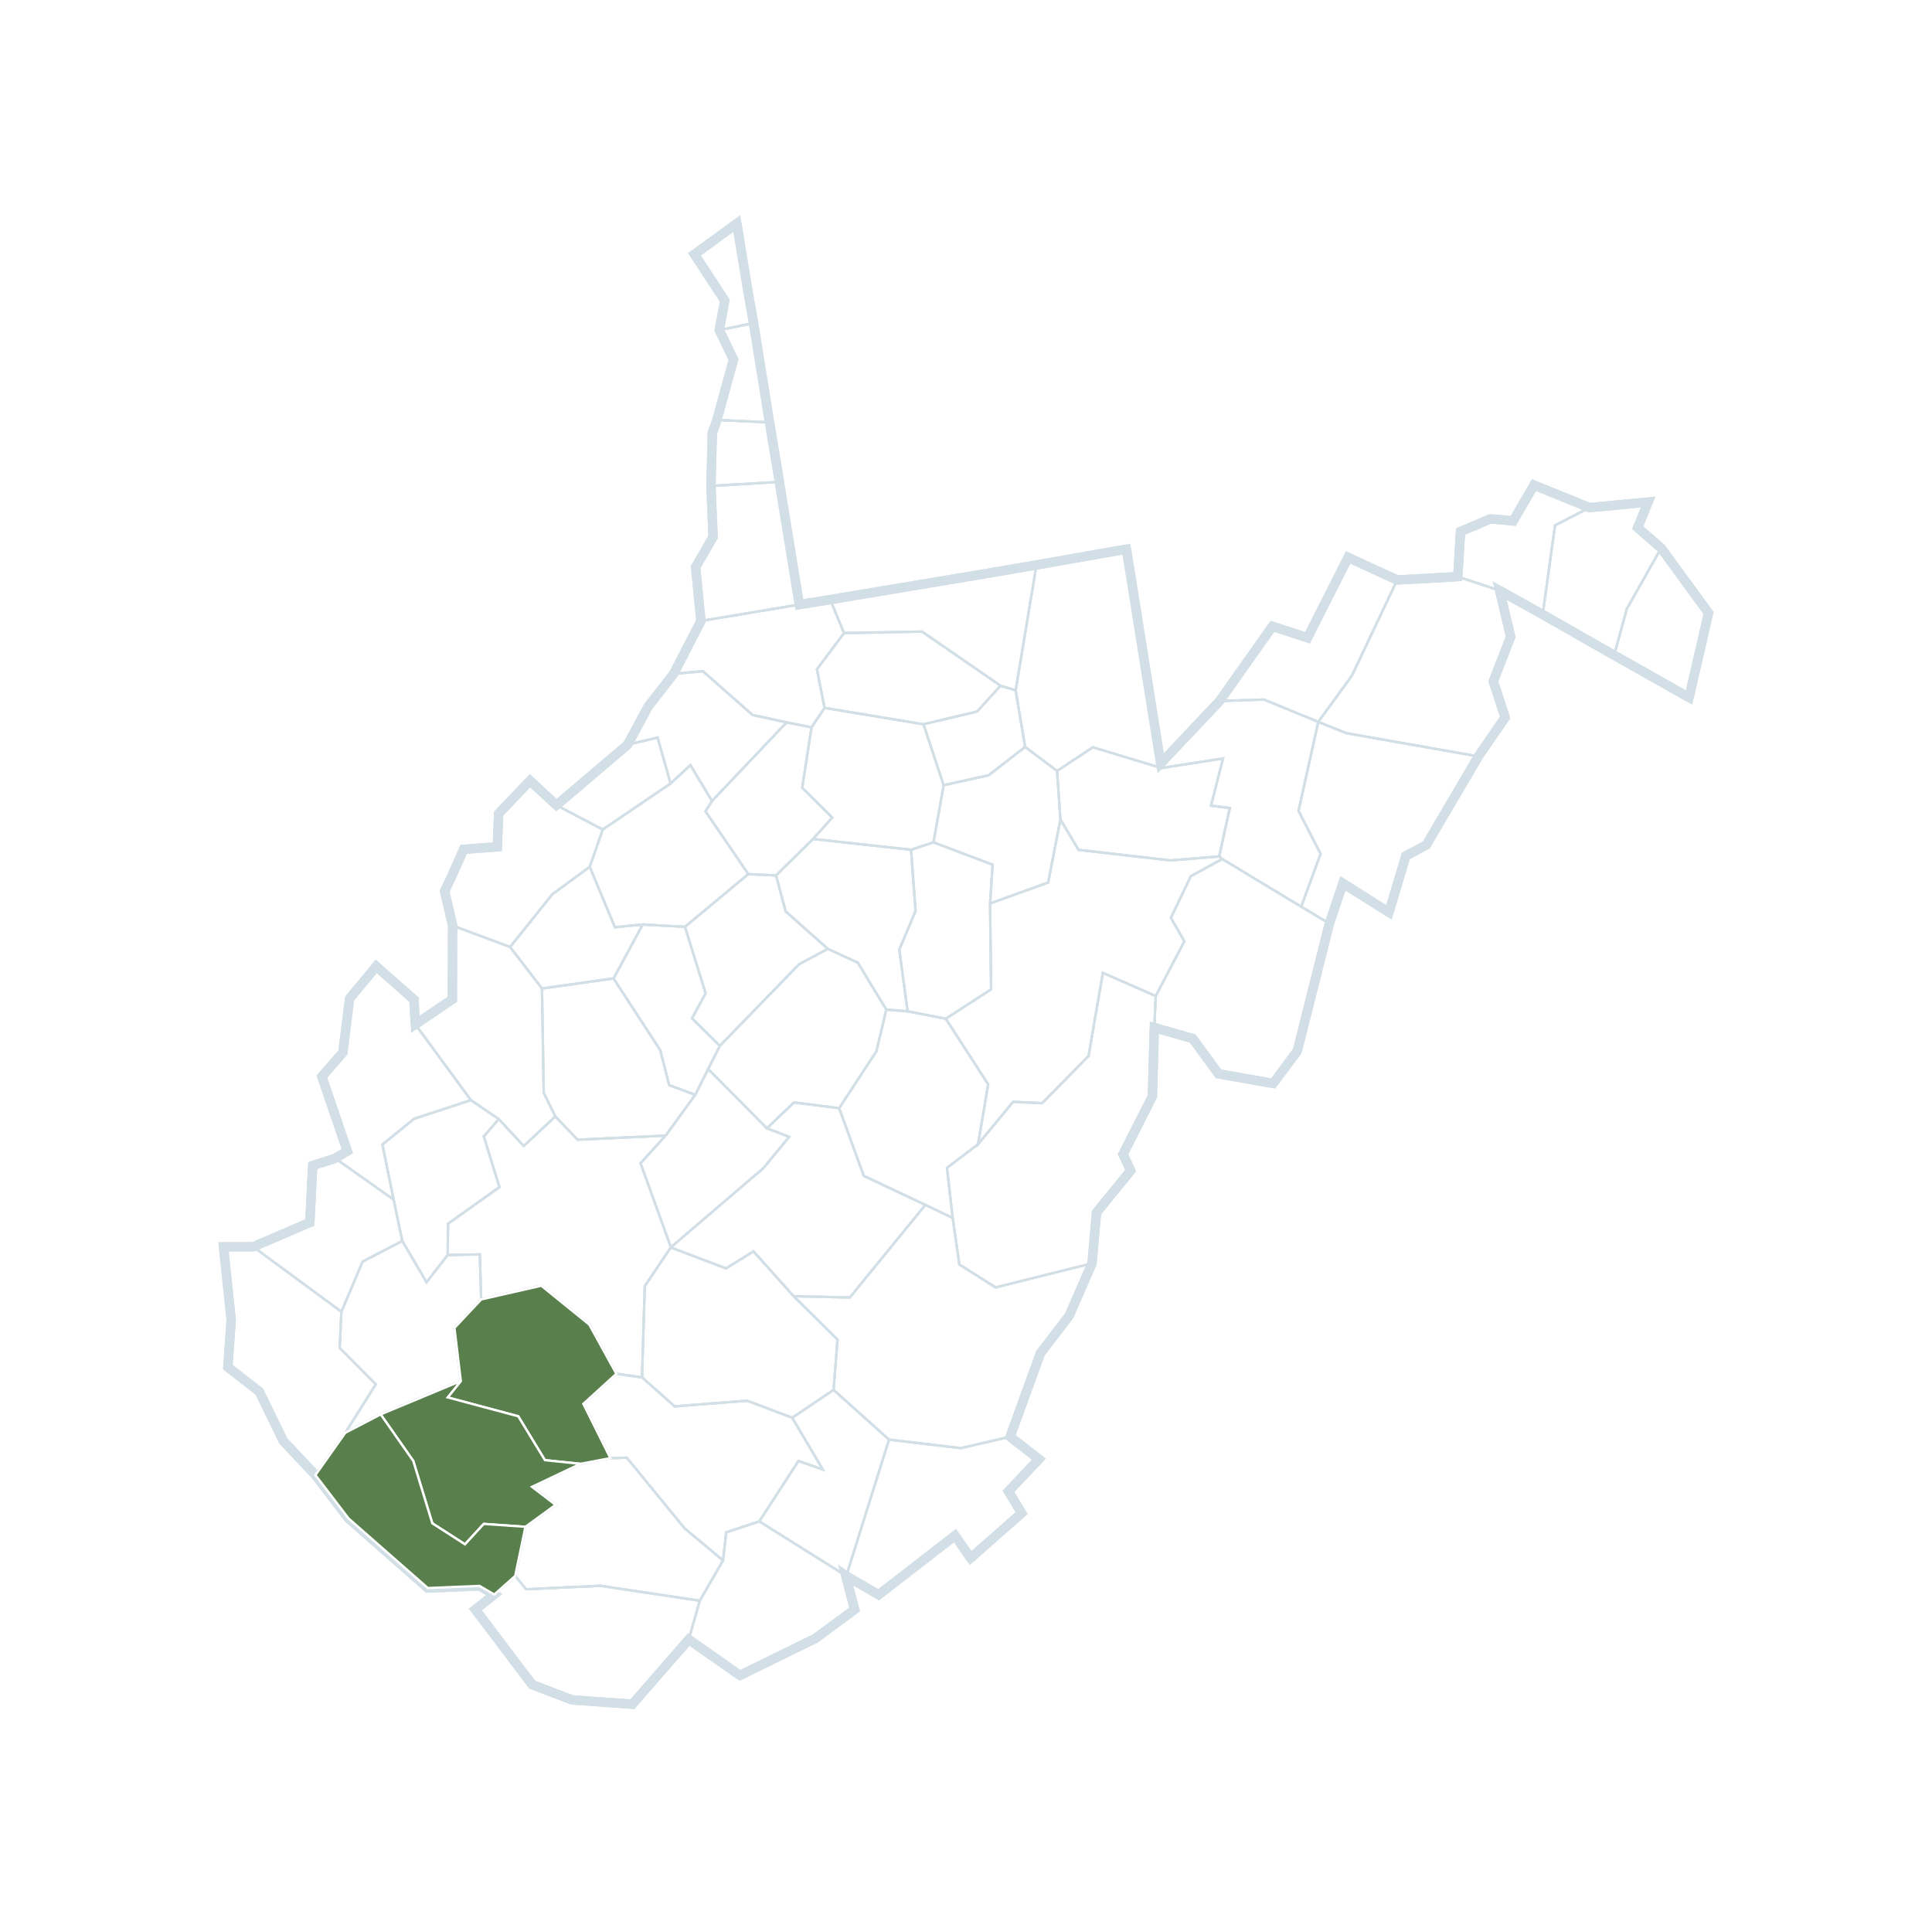
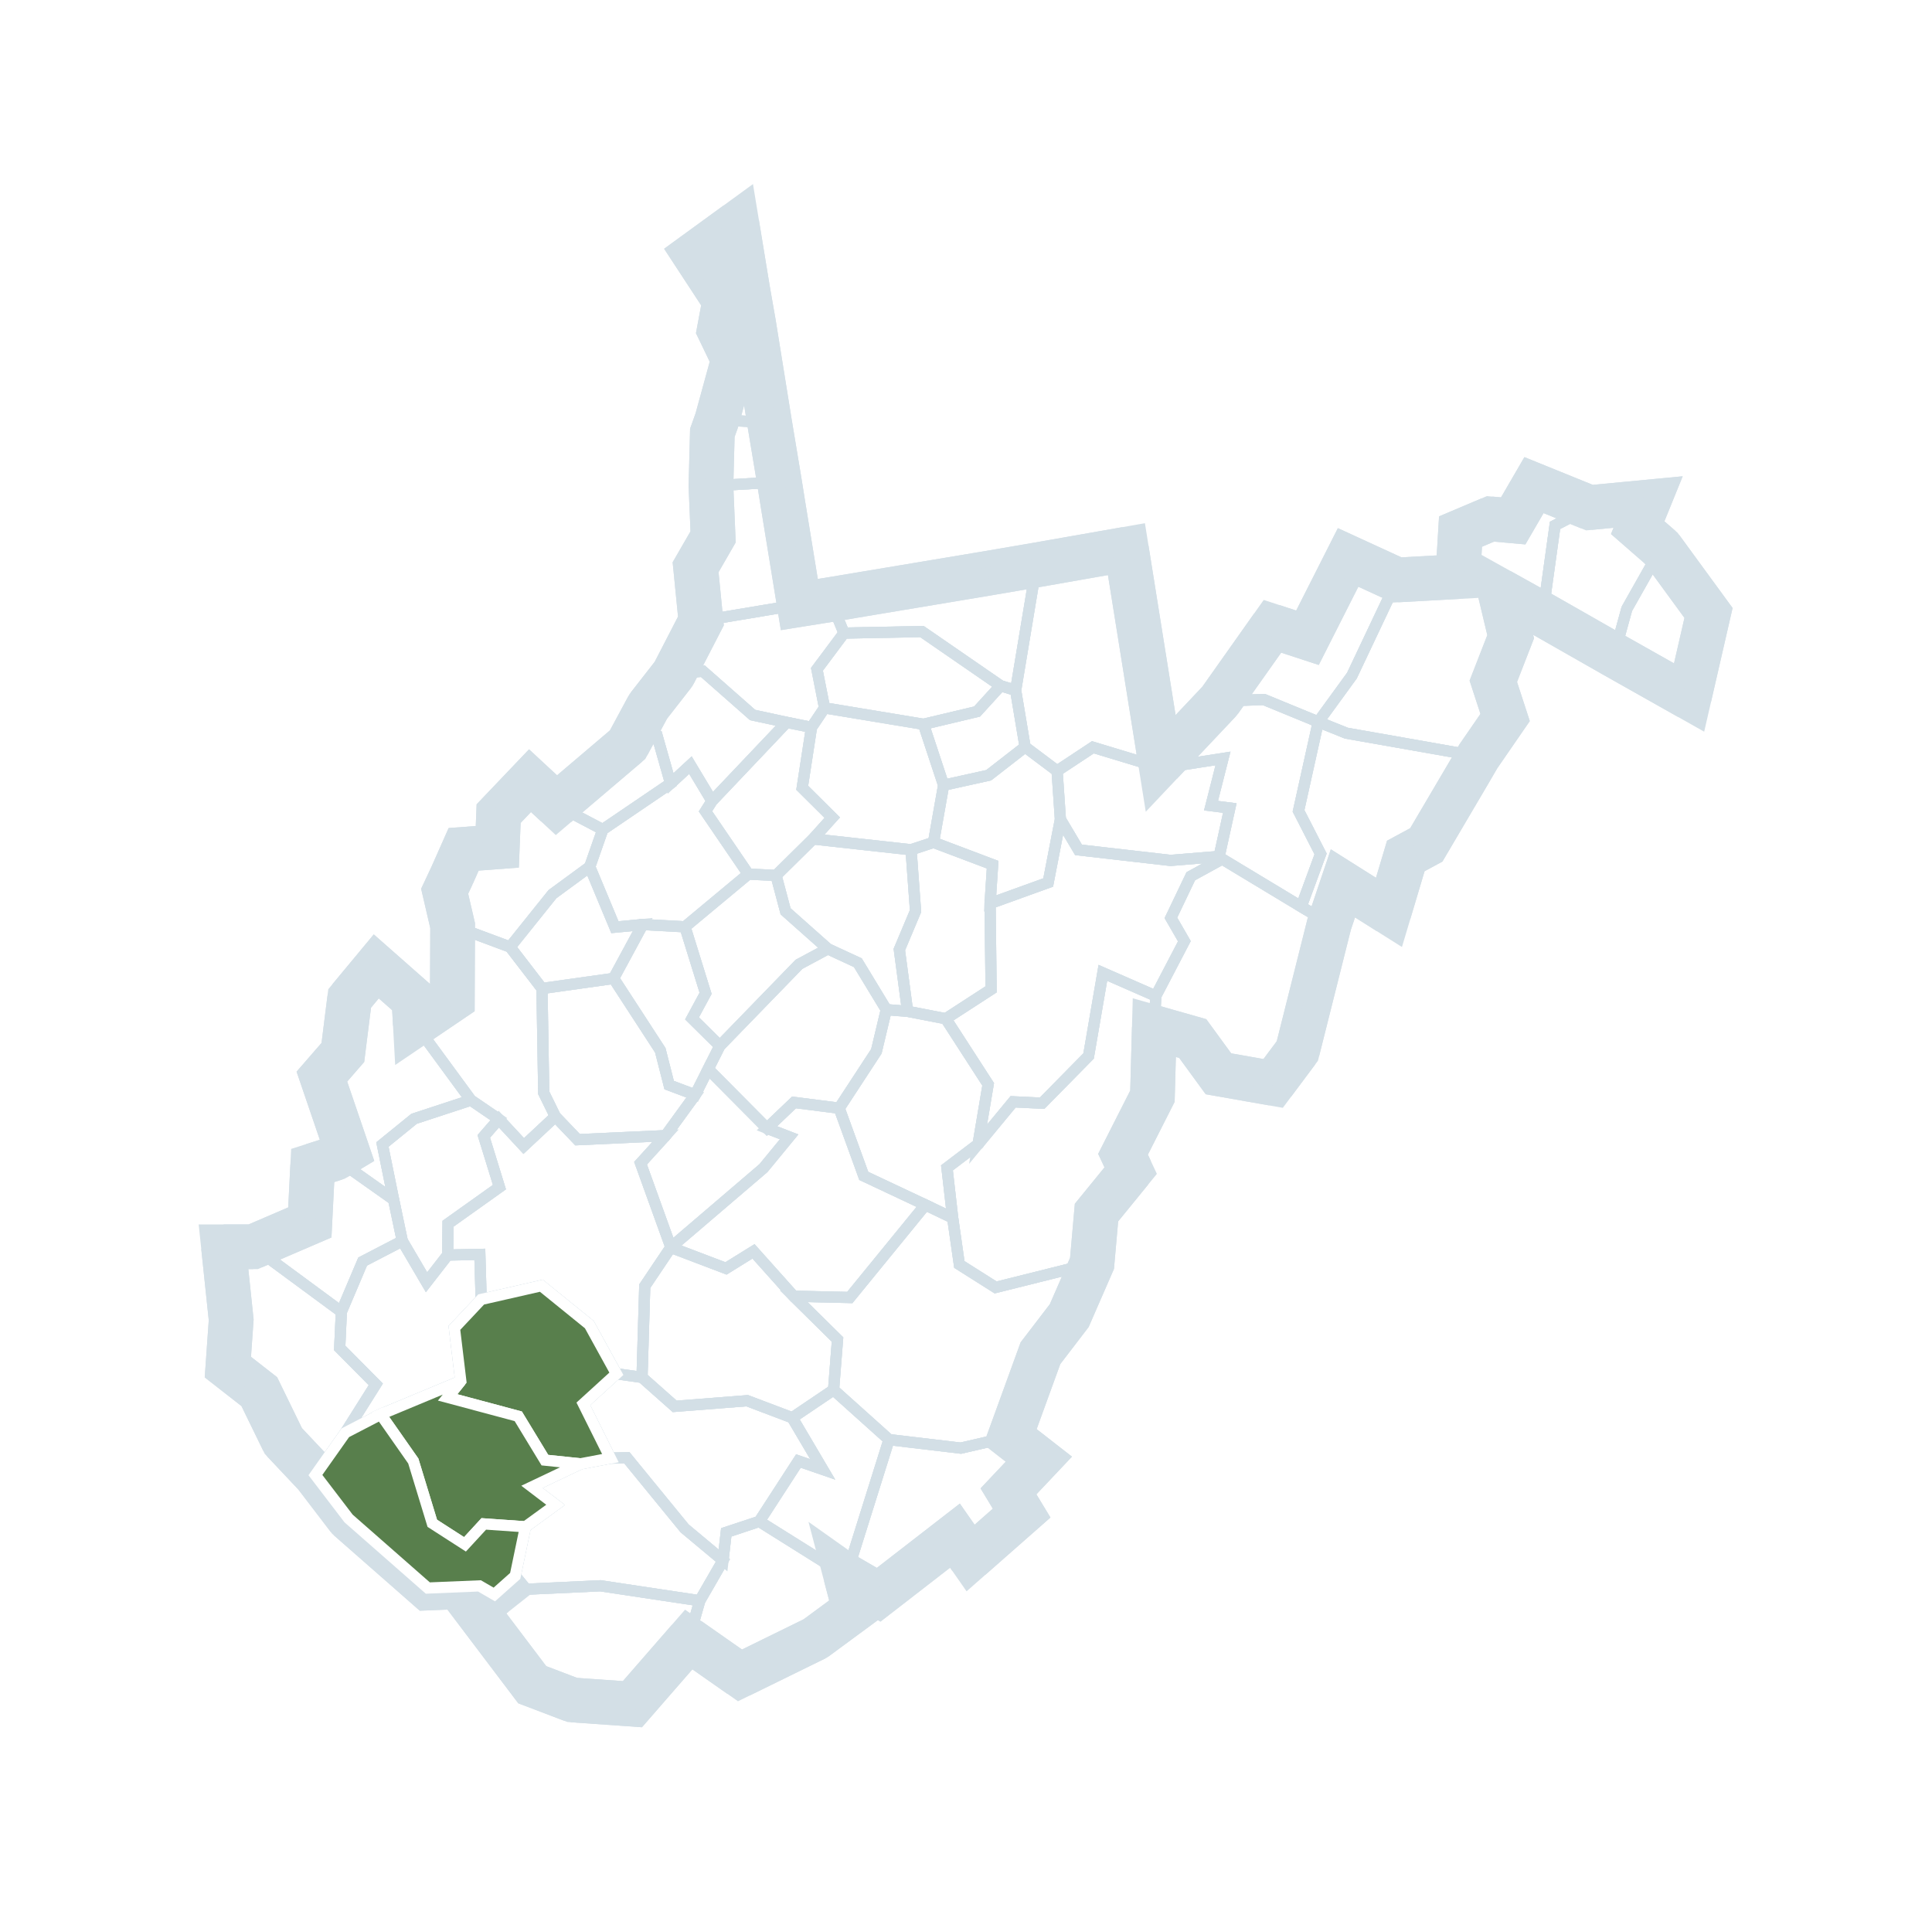
- <svg xmlns="http://www.w3.org/2000/svg" class="case_studies-map" viewBox="692.233 235.815 86.443 86.255" version="1.1" style="height:412px;text-align:center;perspective-origin:206.281px 206px;transform-origin:206.281px 206px;fill:rgba(0, 0, 0, 0);stroke:rgb(211, 223, 230);stroke-width:0.5px;">
+ <svg xmlns="http://www.w3.org/2000/svg" class="case_studies-map" viewBox="692.233 235.815 86.443 86.255" version="1.1" style="text-align:center;perspective-origin:206.281px 206px;transform-origin:206.281px 206px;fill:rgba(0, 0, 0, 0);stroke:rgb(211, 223, 230);stroke-width:0.5px;">
  <g data-url="us-topology.json" data-object="states" data-mesh="true" data-filter="id === 'WV'" class="js-loaded topology" data-type="Topology" style="height:auto;overflow-x:visible;overflow-y:visible;text-align:center;width:auto;perspective-origin:0px 0px;transform-origin:0px 0px;fill:rgba(0, 0, 0, 0);stroke:rgb(211, 223, 230);stroke-width:2px;">
    <path d="M736.463,261.462L738.608,261.094L742.633,260.387L744.165,269.975L746.803,267.181L749.166,263.839L750.733,264.352L752.551,260.758L754.746,261.766L757.458,261.617L757.581,259.6L758.921,259.032L759.938,259.123L760.868,257.522L763.35,258.529L765.974,258.279L765.508,259.426L766.556,260.339L768.677,263.242L767.808,267.026L764.452,265.133L761.256,263.311L759.331,262.239L759.824,264.307L759.048,266.3L759.576,267.92L758.377,269.66L757.98,270.343L756.05,273.62L755.133,274.116L754.379,276.641L752.319,275.342L751.713,277.139L750.28,282.843L749.197,284.294L746.75,283.863L745.599,282.286L743.88,281.797L743.796,284.866L742.48,287.463L742.823,288.196L741.293,290.073L741.093,292.345L740.074,294.683L738.786,296.365L737.427,300.103L738.714,301.107L737.355,302.547L737.944,303.52L735.66,305.53L734.961,304.528L731.547,307.173L730.097,306.333L730.073,306.316L730.472,307.833L728.712,309.129L725.342,310.782L723.049,309.176L720.529,312.07L717.838,311.881L716.047,311.199L713.502,307.833L714.35,307.162L713.686,306.777L711.375,306.873L707.83,303.761L706.346,301.818L704.91,300.293L703.834,298.085L702.428,296.987L702.577,294.875L702.233,291.603L703.563,291.603L706.096,290.514L706.224,287.966L707.231,287.645L707.771,287.32L706.635,283.989L707.574,282.908L707.877,280.492L709.068,279.057L710.755,280.544L710.816,281.652L712.472,280.531L712.485,277.232L712.128,275.695L712.47,274.965L712.978,273.819L714.484,273.706L714.543,272.221L715.947,270.748L717.129,271.844L720.315,269.136L721.237,267.425L722.373,265.968L723.594,263.601L723.356,261.196L724.139,259.839L724.043,257.558L724.105,255.182L724.31,254.607L725.051,251.904L724.415,250.584L724.661,249.266L723.305,247.195L725.2,245.815L725.692,248.81L725.948,250.271L726.663,254.715L727.106,257.379L727.266,258.384L727.997,262.866L729.379,262.645Z" id="WV" class="feature zoomed" style="height:auto;overflow-x:visible;overflow-y:visible;text-align:center;width:auto;perspective-origin:0px 0px;transform-origin:0px 0px;fill:rgba(0, 0, 0, 0);stroke:rgb(211, 223, 230);stroke-width:2px;vector-effect:non-scaling-stroke;" />
    <path d="M724.31,254.607L725.051,251.904L724.415,250.584L724.661,249.266L723.305,247.195L725.2,245.815M722.373,265.968L723.594,263.601L723.356,261.196L724.139,259.839L724.043,257.558L724.105,255.182L724.31,254.607M726.663,254.715L727.106,257.379M725.2,245.815L725.692,248.81L725.948,250.271L726.663,254.715M738.608,261.094L742.633,260.387M736.463,261.462L738.608,261.094M729.379,262.645L736.463,261.462M727.106,257.379L727.266,258.384L727.997,262.866L729.379,262.645M721.237,267.425L722.373,265.968M763.35,258.529L765.974,258.279L765.508,259.426L766.556,260.339M758.921,259.032L759.938,259.123L760.868,257.522L763.35,258.529M757.458,261.617L757.581,259.6L758.921,259.032M754.746,261.766L757.458,261.617M749.166,263.839L750.733,264.352L752.551,260.758L754.746,261.766M746.803,267.181L749.166,263.839M744.165,269.975L746.803,267.181M742.633,260.387L744.165,269.975M761.256,263.311L759.331,262.239M720.315,269.136L721.237,267.425M717.129,271.844L720.315,269.136M712.47,274.965L712.978,273.819L714.484,273.706L714.543,272.221L715.947,270.748L717.129,271.844M764.452,265.133L761.256,263.311M710.816,281.652L712.472,280.531L712.485,277.232L712.128,275.695L712.47,274.965M766.556,260.339L768.677,263.242L767.808,267.026M767.808,267.026L764.452,265.133M759.331,262.239L759.824,264.307L759.048,266.3L759.576,267.92L758.377,269.66L757.98,270.343L756.05,273.62L755.133,274.116L754.379,276.641M754.379,276.641L752.319,275.342L751.713,277.139M707.877,280.492L709.068,279.057L710.755,280.544L710.816,281.652M707.231,287.645L707.771,287.32L706.635,283.989L707.574,282.908L707.877,280.492M706.224,287.966L707.231,287.645M751.713,277.139L750.28,282.843M750.28,282.843L749.197,284.294M749.197,284.294L746.75,283.863L745.599,282.286L743.88,281.797M703.563,291.603L706.096,290.514L706.224,287.966M702.233,291.603L703.563,291.603M743.88,281.797L743.796,284.866L742.48,287.463L742.823,288.196M704.91,300.293L703.834,298.085L702.428,296.987L702.577,294.875L702.233,291.603M706.346,301.818L704.91,300.293M714.35,307.162L713.686,306.777M713.686,306.777L711.375,306.873L707.83,303.761M707.83,303.761L706.346,301.818M730.097,306.333L730.073,306.316M742.823,288.196L741.293,290.073L741.093,292.345L740.074,294.683L738.786,296.365L737.427,300.103L738.714,301.107L737.355,302.547L737.944,303.52L735.66,305.53M735.66,305.53L734.961,304.528L731.547,307.173L730.097,306.333M730.073,306.316L730.472,307.833L728.712,309.129M728.712,309.129L725.342,310.782M725.342,310.782L723.049,309.176M723.049,309.176L720.529,312.07L717.838,311.881M717.838,311.881L716.047,311.199L713.502,307.833L714.35,307.162" class="mesh" style="height:auto;overflow-x:visible;overflow-y:visible;text-align:center;width:auto;perspective-origin:0px 0px;transform-origin:0px 0px;fill:rgba(0, 0, 0, 0);stroke:rgb(211, 223, 230);stroke-width:2px;vector-effect:non-scaling-stroke;" />
  </g>
  <g data-url="us-topology.json" data-object="counties" data-filter="properties.state === 'WV'" data-mesh="true" class="js-loaded topology" data-type="Topology" style="height:auto;overflow-x:visible;overflow-y:visible;text-align:center;width:auto;perspective-origin:0px 0px;transform-origin:0px 0px;fill:rgba(0, 0, 0, 0);stroke:rgb(211, 223, 230);stroke-width:0.5px;">
    <path d="M725.692,248.81L725.948,250.272L724.415,250.584L724.661,249.266L723.305,247.195L725.2,245.815Z" id="54029" class="feature" style="height:auto;overflow-x:visible;overflow-y:visible;text-align:center;width:auto;perspective-origin:0px 0px;transform-origin:0px 0px;fill:rgba(0, 0, 0, 0);stroke:rgb(211, 223, 230);stroke-width:0.5px;vector-effect:non-scaling-stroke;" />
    <path d="M725.948,250.272L726.663,254.715L724.31,254.607L725.051,251.904L724.415,250.584Z" id="54009" class="feature" style="height:auto;overflow-x:visible;overflow-y:visible;text-align:center;width:auto;perspective-origin:0px 0px;transform-origin:0px 0px;fill:rgba(0, 0, 0, 0);stroke:rgb(211, 223, 230);stroke-width:0.5px;vector-effect:non-scaling-stroke;" />
    <path d="M726.663,254.715L727.106,257.379L724.043,257.559L724.105,255.182L724.31,254.607Z" id="54069" class="feature" style="height:auto;overflow-x:visible;overflow-y:visible;text-align:center;width:auto;perspective-origin:0px 0px;transform-origin:0px 0px;fill:rgba(0, 0, 0, 0);stroke:rgb(211, 223, 230);stroke-width:0.5px;vector-effect:non-scaling-stroke;" />
    <path d="M727.997,262.866L723.594,263.601L723.357,261.197L724.139,259.839L724.043,257.559L727.106,257.379L727.266,258.384Z" id="54051" class="feature" style="height:auto;overflow-x:visible;overflow-y:visible;text-align:center;width:auto;perspective-origin:0px 0px;transform-origin:0px 0px;fill:rgba(0, 0, 0, 0);stroke:rgb(211, 223, 230);stroke-width:0.5px;vector-effect:non-scaling-stroke;" />
    <path d="M736.463,261.462L738.608,261.094L737.676,266.706L737.001,266.499L733.484,264.075L729.995,264.143L729.379,262.645Z" id="54061" class="feature" style="height:auto;overflow-x:visible;overflow-y:visible;text-align:center;width:auto;perspective-origin:0px 0px;transform-origin:0px 0px;fill:rgba(0, 0, 0, 0);stroke:rgb(211, 223, 230);stroke-width:0.5px;vector-effect:non-scaling-stroke;" />
    <path d="M742.633,260.387L744.165,269.975L744.201,270.181L741.132,269.253L739.53,270.311L738.099,269.237L737.676,266.706L738.608,261.094Z" id="54077" class="feature" style="height:auto;overflow-x:visible;overflow-y:visible;text-align:center;width:auto;perspective-origin:0px 0px;transform-origin:0px 0px;fill:rgba(0, 0, 0, 0);stroke:rgb(211, 223, 230);stroke-width:0.5px;vector-effect:non-scaling-stroke;" />
    <path d="M727.997,262.866L729.379,262.645L729.995,264.143L728.785,265.763L729.126,267.491L728.542,268.361L727.429,268.137L725.906,267.808L723.681,265.849L722.373,265.968L723.594,263.601Z" id="54103" class="feature" style="height:auto;overflow-x:visible;overflow-y:visible;text-align:center;width:auto;perspective-origin:0px 0px;transform-origin:0px 0px;fill:rgba(0, 0, 0, 0);stroke:rgb(211, 223, 230);stroke-width:0.5px;vector-effect:non-scaling-stroke;" />
    <path d="M763.35,258.529L761.809,259.323L761.256,263.311L759.331,262.239L757.458,261.617L757.581,259.6L758.921,259.032L759.938,259.123L760.868,257.522Z" id="54065" class="feature" style="height:auto;overflow-x:visible;overflow-y:visible;text-align:center;width:auto;perspective-origin:0px 0px;transform-origin:0px 0px;fill:rgba(0, 0, 0, 0);stroke:rgb(211, 223, 230);stroke-width:0.5px;vector-effect:non-scaling-stroke;" />
    <path d="M754.746,261.766L752.721,266.047L751.216,268.116L748.785,267.117L746.804,267.182L749.166,263.839L750.733,264.353L752.552,260.759Z" id="54057" class="feature" style="height:auto;overflow-x:visible;overflow-y:visible;text-align:center;width:auto;perspective-origin:0px 0px;transform-origin:0px 0px;fill:rgba(0, 0, 0, 0);stroke:rgb(211, 223, 230);stroke-width:0.5px;vector-effect:non-scaling-stroke;" />
    <path d="M729.995,264.143L733.484,264.075L737.001,266.499L735.949,267.654L733.553,268.223L729.126,267.491L728.785,265.763Z" id="54049" class="feature" style="height:auto;overflow-x:visible;overflow-y:visible;text-align:center;width:auto;perspective-origin:0px 0px;transform-origin:0px 0px;fill:rgba(0, 0, 0, 0);stroke:rgb(211, 223, 230);stroke-width:0.5px;vector-effect:non-scaling-stroke;" />
    <path d="M763.35,258.529L765.974,258.279L765.508,259.426L766.556,260.34L765.022,263.058L764.452,265.133L761.256,263.311L761.809,259.323Z" id="54003" class="feature" style="height:auto;overflow-x:visible;overflow-y:visible;text-align:center;width:auto;perspective-origin:0px 0px;transform-origin:0px 0px;fill:rgba(0, 0, 0, 0);stroke:rgb(211, 223, 230);stroke-width:0.5px;vector-effect:non-scaling-stroke;" />
    <path d="M727.429,268.137L724.089,271.658L723.124,270.051L722.237,270.873L721.655,268.818L720.315,269.137L721.237,267.425L722.373,265.968L723.681,265.849L725.906,267.808Z" id="54095" class="feature" style="height:auto;overflow-x:visible;overflow-y:visible;text-align:center;width:auto;perspective-origin:0px 0px;transform-origin:0px 0px;fill:rgba(0, 0, 0, 0);stroke:rgb(211, 223, 230);stroke-width:0.5px;vector-effect:non-scaling-stroke;" />
    <path d="M757.458,261.617L759.331,262.239L759.825,264.308L759.048,266.3L759.576,267.92L758.377,269.661L752.474,268.621L751.216,268.116L752.721,266.047L754.746,261.766Z" id="54027" class="feature" style="height:auto;overflow-x:visible;overflow-y:visible;text-align:center;width:auto;perspective-origin:0px 0px;transform-origin:0px 0px;fill:rgba(0, 0, 0, 0);stroke:rgb(211, 223, 230);stroke-width:0.5px;vector-effect:non-scaling-stroke;" />
    <path d="M768.677,263.242L767.808,267.026L764.452,265.133L765.022,263.058L766.556,260.34Z" id="54037" class="feature" style="height:auto;overflow-x:visible;overflow-y:visible;text-align:center;width:auto;perspective-origin:0px 0px;transform-origin:0px 0px;fill:rgba(0, 0, 0, 0);stroke:rgb(211, 223, 230);stroke-width:0.5px;vector-effect:non-scaling-stroke;" />
    <path d="M722.237,270.873L719.202,272.934L717.129,271.844L720.315,269.137L721.655,268.818Z" id="54073" class="feature" style="height:auto;overflow-x:visible;overflow-y:visible;text-align:center;width:auto;perspective-origin:0px 0px;transform-origin:0px 0px;fill:rgba(0, 0, 0, 0);stroke:rgb(211, 223, 230);stroke-width:0.5px;vector-effect:non-scaling-stroke;" />
    <path d="M733.553,268.223L734.453,270.949L734.001,273.507L732.996,273.838L728.61,273.355L729.47,272.4L728.126,271.066L728.542,268.361L729.126,267.491Z" id="54033" class="feature" style="height:auto;overflow-x:visible;overflow-y:visible;text-align:center;width:auto;perspective-origin:0px 0px;transform-origin:0px 0px;fill:rgba(0, 0, 0, 0);stroke:rgb(211, 223, 230);stroke-width:0.5px;vector-effect:non-scaling-stroke;" />
    <path d="M738.099,269.237L736.469,270.504L734.453,270.949L733.553,268.223L735.949,267.654L737.001,266.499L737.676,266.706Z" id="54091" class="feature" style="height:auto;overflow-x:visible;overflow-y:visible;text-align:center;width:auto;perspective-origin:0px 0px;transform-origin:0px 0px;fill:rgba(0, 0, 0, 0);stroke:rgb(211, 223, 230);stroke-width:0.5px;vector-effect:non-scaling-stroke;" />
    <path d="M728.542,268.361L728.126,271.066L729.47,272.4L728.61,273.355L726.956,274.988L725.714,274.928L723.798,272.118L724.089,271.658L727.429,268.137Z" id="54017" class="feature" style="height:auto;overflow-x:visible;overflow-y:visible;text-align:center;width:auto;perspective-origin:0px 0px;transform-origin:0px 0px;fill:rgba(0, 0, 0, 0);stroke:rgb(211, 223, 230);stroke-width:0.5px;vector-effect:non-scaling-stroke;" />
    <path d="M717.129,271.844L719.202,272.934L718.619,274.601L716.95,275.826L715.055,278.189L712.485,277.232L712.128,275.695L712.47,274.965L712.978,273.819L714.484,273.706L714.543,272.222L715.947,270.748Z" id="54107" class="feature" style="height:auto;overflow-x:visible;overflow-y:visible;text-align:center;width:auto;perspective-origin:0px 0px;transform-origin:0px 0px;fill:rgba(0, 0, 0, 0);stroke:rgb(211, 223, 230);stroke-width:0.5px;vector-effect:non-scaling-stroke;" />
    <path d="M724.089,271.658L723.798,272.118L725.714,274.928L722.881,277.286L720.99,277.184L719.745,277.303L718.619,274.601L719.202,272.934L722.237,270.873L723.124,270.051Z" id="54085" class="feature" style="height:auto;overflow-x:visible;overflow-y:visible;text-align:center;width:auto;perspective-origin:0px 0px;transform-origin:0px 0px;fill:rgba(0, 0, 0, 0);stroke:rgb(211, 223, 230);stroke-width:0.5px;vector-effect:non-scaling-stroke;" />
    <path d="M751.216,268.116L750.333,272.098L751.32,274.024L750.452,276.384L746.918,274.252L746.782,274.137L747.258,271.971L746.417,271.865L746.953,269.753L744.201,270.181L744.165,269.975L746.804,267.182L748.785,267.117Z" id="54023" class="feature" style="height:auto;overflow-x:visible;overflow-y:visible;text-align:center;width:auto;perspective-origin:0px 0px;transform-origin:0px 0px;fill:rgba(0, 0, 0, 0);stroke:rgb(211, 223, 230);stroke-width:0.5px;vector-effect:non-scaling-stroke;" />
    <path d="M739.53,270.311L739.678,272.479L739.132,275.303L736.532,276.242L736.646,274.506L734.001,273.507L734.453,270.949L736.469,270.504L738.099,269.237Z" id="54001" class="feature" style="height:auto;overflow-x:visible;overflow-y:visible;text-align:center;width:auto;perspective-origin:0px 0px;transform-origin:0px 0px;fill:rgba(0, 0, 0, 0);stroke:rgb(211, 223, 230);stroke-width:0.5px;vector-effect:non-scaling-stroke;" />
    <path d="M746.782,274.137L744.607,274.315L740.488,273.843L739.678,272.479L739.53,270.311L741.132,269.253L744.201,270.181L746.953,269.753L746.417,271.865L747.258,271.971Z" id="54093" class="feature" style="height:auto;overflow-x:visible;overflow-y:visible;text-align:center;width:auto;perspective-origin:0px 0px;transform-origin:0px 0px;fill:rgba(0, 0, 0, 0);stroke:rgb(211, 223, 230);stroke-width:0.5px;vector-effect:non-scaling-stroke;" />
    <path d="M758.377,269.661L757.98,270.343L756.05,273.62L755.133,274.116L754.38,276.642L752.319,275.342L751.713,277.139L750.452,276.384L751.32,274.024L750.333,272.098L751.216,268.116L752.474,268.621Z" id="54031" class="feature" style="height:auto;overflow-x:visible;overflow-y:visible;text-align:center;width:auto;perspective-origin:0px 0px;transform-origin:0px 0px;fill:rgba(0, 0, 0, 0);stroke:rgb(211, 223, 230);stroke-width:0.5px;vector-effect:non-scaling-stroke;" />
    <path d="M720.99,277.184L719.686,279.596L716.483,280.046L715.055,278.189L716.95,275.826L718.619,274.601L719.745,277.303Z" id="54105" class="feature" style="height:auto;overflow-x:visible;overflow-y:visible;text-align:center;width:auto;perspective-origin:0px 0px;transform-origin:0px 0px;fill:rgba(0, 0, 0, 0);stroke:rgb(211, 223, 230);stroke-width:0.5px;vector-effect:non-scaling-stroke;" />
    <path d="M732.996,273.838L733.197,276.581L732.472,278.304L732.841,281.068L731.889,280.992L730.615,278.892L729.272,278.271L727.383,276.593L726.956,274.988L728.61,273.355Z" id="54041" class="feature" style="height:auto;overflow-x:visible;overflow-y:visible;text-align:center;width:auto;perspective-origin:0px 0px;transform-origin:0px 0px;fill:rgba(0, 0, 0, 0);stroke:rgb(211, 223, 230);stroke-width:0.5px;vector-effect:non-scaling-stroke;" />
    <path d="M746.782,274.137L746.918,274.252L745.512,275.023L744.622,276.885L745.225,277.931L743.945,280.383L741.578,279.346L740.939,283.066L738.86,285.179L737.563,285.116L735.994,287.015L736.446,284.334L734.55,281.399L736.577,280.085L736.532,276.242L739.132,275.303L739.678,272.479L740.488,273.843L744.607,274.315Z" id="54083" class="feature" style="height:auto;overflow-x:visible;overflow-y:visible;text-align:center;width:auto;perspective-origin:0px 0px;transform-origin:0px 0px;fill:rgba(0, 0, 0, 0);stroke:rgb(211, 223, 230);stroke-width:0.5px;vector-effect:non-scaling-stroke;" />
    <path d="M734.001,273.507L736.646,274.506L736.532,276.242L736.577,280.085L734.55,281.399L732.841,281.068L732.472,278.304L733.197,276.581L732.996,273.838Z" id="54097" class="feature" style="height:auto;overflow-x:visible;overflow-y:visible;text-align:center;width:auto;perspective-origin:0px 0px;transform-origin:0px 0px;fill:rgba(0, 0, 0, 0);stroke:rgb(211, 223, 230);stroke-width:0.5px;vector-effect:non-scaling-stroke;" />
    <path d="M726.956,274.988L727.383,276.593L729.272,278.271L727.982,278.964L724.44,282.614L723.196,281.383L723.803,280.261L722.881,277.286L725.714,274.928Z" id="54021" class="feature" style="height:auto;overflow-x:visible;overflow-y:visible;text-align:center;width:auto;perspective-origin:0px 0px;transform-origin:0px 0px;fill:rgba(0, 0, 0, 0);stroke:rgb(211, 223, 230);stroke-width:0.5px;vector-effect:non-scaling-stroke;" />
    <path d="M715.055,278.189L716.483,280.046L716.561,284.714L717.08,285.772L715.666,287.094L714.549,285.891L713.303,285.042L710.817,281.653L712.472,280.531L712.485,277.232Z" id="54035" class="feature" style="height:auto;overflow-x:visible;overflow-y:visible;text-align:center;width:auto;perspective-origin:0px 0px;transform-origin:0px 0px;fill:rgba(0, 0, 0, 0);stroke:rgb(211, 223, 230);stroke-width:0.5px;vector-effect:non-scaling-stroke;" />
    <path d="M722.881,277.286L723.803,280.261L723.196,281.383L724.44,282.614L723.918,283.652L723.339,284.806L722.173,284.368L721.776,282.81L719.686,279.596L720.99,277.184Z" id="54013" class="feature" style="height:auto;overflow-x:visible;overflow-y:visible;text-align:center;width:auto;perspective-origin:0px 0px;transform-origin:0px 0px;fill:rgba(0, 0, 0, 0);stroke:rgb(211, 223, 230);stroke-width:0.5px;vector-effect:non-scaling-stroke;" />
    <path d="M710.817,281.653L713.303,285.042L710.761,285.876L709.343,287.028L709.844,289.492L707.231,287.645L707.771,287.32L706.635,283.99L707.574,282.909L707.877,280.492L709.068,279.058L710.755,280.544Z" id="54053" class="feature" style="height:auto;overflow-x:visible;overflow-y:visible;text-align:center;width:auto;perspective-origin:0px 0px;transform-origin:0px 0px;fill:rgba(0, 0, 0, 0);stroke:rgb(211, 223, 230);stroke-width:0.5px;vector-effect:non-scaling-stroke;" />
    <path d="M750.452,276.384L751.713,277.139L750.28,282.844L749.197,284.294L746.75,283.863L745.599,282.286L743.88,281.797L743.945,280.383L745.225,277.931L744.622,276.885L745.512,275.023L746.918,274.252Z" id="54071" class="feature" style="height:auto;overflow-x:visible;overflow-y:visible;text-align:center;width:auto;perspective-origin:0px 0px;transform-origin:0px 0px;fill:rgba(0, 0, 0, 0);stroke:rgb(211, 223, 230);stroke-width:0.5px;vector-effect:non-scaling-stroke;" />
    <path d="M719.686,279.596L721.776,282.81L722.173,284.368L723.339,284.806L722.014,286.63L718.075,286.812L717.08,285.772L716.561,284.714L716.483,280.046Z" id="54087" class="feature" style="height:auto;overflow-x:visible;overflow-y:visible;text-align:center;width:auto;perspective-origin:0px 0px;transform-origin:0px 0px;fill:rgba(0, 0, 0, 0);stroke:rgb(211, 223, 230);stroke-width:0.5px;vector-effect:non-scaling-stroke;" />
    <path d="M729.272,278.271L730.615,278.892L731.889,280.992L731.445,282.856L729.78,285.402L727.76,285.144L726.547,286.301L723.918,283.652L724.44,282.614L727.982,278.964Z" id="54007" class="feature" style="height:auto;overflow-x:visible;overflow-y:visible;text-align:center;width:auto;perspective-origin:0px 0px;transform-origin:0px 0px;fill:rgba(0, 0, 0, 0);stroke:rgb(211, 223, 230);stroke-width:0.5px;vector-effect:non-scaling-stroke;" />
    <path d="M743.945,280.383L743.88,281.797L743.796,284.866L742.48,287.464L742.823,288.196L741.294,290.074L741.093,292.345L736.78,293.422L735.157,292.395L734.859,290.313L734.603,288.072L735.994,287.015L737.563,285.116L738.86,285.179L740.939,283.066L741.578,279.346Z" id="54075" class="feature" style="height:auto;overflow-x:visible;overflow-y:visible;text-align:center;width:auto;perspective-origin:0px 0px;transform-origin:0px 0px;fill:rgba(0, 0, 0, 0);stroke:rgb(211, 223, 230);stroke-width:0.5px;vector-effect:non-scaling-stroke;" />
    <path d="M732.841,281.068L734.55,281.399L736.446,284.334L735.994,287.015L734.603,288.072L734.859,290.313L733.637,289.729L730.88,288.431L729.78,285.402L731.445,282.856L731.889,280.992Z" id="54101" class="feature" style="height:auto;overflow-x:visible;overflow-y:visible;text-align:center;width:auto;perspective-origin:0px 0px;transform-origin:0px 0px;fill:rgba(0, 0, 0, 0);stroke:rgb(211, 223, 230);stroke-width:0.5px;vector-effect:non-scaling-stroke;" />
    <path d="M712.263,291.973L711.317,293.19L710.233,291.344L709.844,289.492L709.343,287.028L710.761,285.876L713.303,285.042L714.549,285.891L713.879,286.664L714.579,288.934L712.28,290.571Z" id="54079" class="feature" style="height:auto;overflow-x:visible;overflow-y:visible;text-align:center;width:auto;perspective-origin:0px 0px;transform-origin:0px 0px;fill:rgba(0, 0, 0, 0);stroke:rgb(211, 223, 230);stroke-width:0.5px;vector-effect:non-scaling-stroke;" />
    <path d="M726.547,286.301L727.541,286.685L726.391,288.084L722.25,291.625L720.893,287.864L722.014,286.63L723.339,284.806L723.918,283.652Z" id="54015" class="feature" style="height:auto;overflow-x:visible;overflow-y:visible;text-align:center;width:auto;perspective-origin:0px 0px;transform-origin:0px 0px;fill:rgba(0, 0, 0, 0);stroke:rgb(211, 223, 230);stroke-width:0.5px;vector-effect:non-scaling-stroke;" />
    <path d="M717.08,285.772L718.075,286.812L722.014,286.63L720.893,287.864L722.25,291.625L722.246,291.632L721.081,293.366L720.959,297.448L719.811,297.285L718.6,295.085L716.454,293.346L713.762,293.96L713.702,291.944L712.263,291.973L712.28,290.571L714.579,288.934L713.879,286.664L714.549,285.891L715.666,287.094Z" id="54039" class="feature" style="height:auto;overflow-x:visible;overflow-y:visible;text-align:center;width:auto;perspective-origin:0px 0px;transform-origin:0px 0px;fill:rgba(0, 0, 0, 0);stroke:rgb(211, 223, 230);stroke-width:0.5px;vector-effect:non-scaling-stroke;" />
    <path d="M707.231,287.645L709.844,289.492L710.233,291.344L708.459,292.264L707.507,294.51L703.563,291.603L706.096,290.514L706.225,287.967Z" id="54011" class="feature" style="height:auto;overflow-x:visible;overflow-y:visible;text-align:center;width:auto;perspective-origin:0px 0px;transform-origin:0px 0px;fill:rgba(0, 0, 0, 0);stroke:rgb(211, 223, 230);stroke-width:0.5px;vector-effect:non-scaling-stroke;" />
    <path d="M729.78,285.402L730.88,288.431L733.637,289.729L730.255,293.873L727.742,293.815L725.947,291.808L724.716,292.571L722.246,291.632L722.25,291.625L726.391,288.084L727.541,286.685L726.547,286.301L727.76,285.144Z" id="54067" class="feature" style="height:auto;overflow-x:visible;overflow-y:visible;text-align:center;width:auto;perspective-origin:0px 0px;transform-origin:0px 0px;fill:rgba(0, 0, 0, 0);stroke:rgb(211, 223, 230);stroke-width:0.5px;vector-effect:non-scaling-stroke;" />
    <path d="M703.563,291.603L707.507,294.51L707.432,296.13L709.047,297.759L707.682,299.926L706.346,301.818L704.91,300.293L703.834,298.085L702.428,296.988L702.577,294.876L702.233,291.603Z" id="54099" class="feature" style="height:auto;overflow-x:visible;overflow-y:visible;text-align:center;width:auto;perspective-origin:0px 0px;transform-origin:0px 0px;fill:rgba(0, 0, 0, 0);stroke:rgb(211, 223, 230);stroke-width:0.5px;vector-effect:non-scaling-stroke;" />
    <path d="M710.233,291.344L711.317,293.19L712.263,291.973L713.702,291.944L713.762,293.96L712.565,295.233L712.851,297.61L709.265,299.103L707.682,299.926L709.047,297.759L707.432,296.13L707.507,294.51L708.459,292.264Z" id="54043" class="feature" style="height:auto;overflow-x:visible;overflow-y:visible;text-align:center;width:auto;perspective-origin:0px 0px;transform-origin:0px 0px;fill:rgba(0, 0, 0, 0);stroke:rgb(211, 223, 230);stroke-width:0.5px;vector-effect:non-scaling-stroke;" />
    <path d="M741.093,292.345L740.074,294.684L738.786,296.365L737.428,300.104L735.222,300.613L732.01,300.232L729.529,298.006L729.706,295.753L727.742,293.815L730.255,293.873L733.637,289.729L734.859,290.313L735.157,292.395L736.78,293.422Z" id="54025" class="feature" style="height:auto;overflow-x:visible;overflow-y:visible;text-align:center;width:auto;perspective-origin:0px 0px;transform-origin:0px 0px;fill:rgba(0, 0, 0, 0);stroke:rgb(211, 223, 230);stroke-width:0.5px;vector-effect:non-scaling-stroke;" />
    <path d="M722.246,291.632L724.716,292.571L725.947,291.808L727.742,293.815L729.706,295.753L729.529,298.006L727.68,299.254L725.664,298.491L722.421,298.744L720.959,297.448L721.081,293.366Z" id="54019" class="feature" style="height:auto;overflow-x:visible;overflow-y:visible;text-align:center;width:auto;perspective-origin:0px 0px;transform-origin:0px 0px;fill:rgba(0, 0, 0, 0);stroke:rgb(211, 223, 230);stroke-width:0.5px;vector-effect:non-scaling-stroke;" />
    <path d="M719.811,297.285L718.334,298.632L719.544,301.061L718.203,301.315L716.613,301.15L715.421,299.187L712.262,298.343L712.851,297.61L712.565,295.233L713.762,293.96L716.454,293.346L718.6,295.085Z" id="54005" class="feature" style="height:auto;overflow-x:visible;overflow-y:visible;text-align:center;width:auto;perspective-origin:0px 0px;transform-origin:0px 0px;fill:rgba(0, 0, 0, 0);stroke:rgb(211, 223, 230);stroke-width:0.5px;vector-effect:non-scaling-stroke;" />
    <path d="M712.851,297.61L712.262,298.343L715.421,299.187L716.613,301.15L718.203,301.315L716.035,302.344L717.092,303.151L715.742,304.133L713.878,304.002L713.037,304.917L711.575,303.976L710.725,301.189L709.265,299.103Z" id="54045" class="feature" style="height:auto;overflow-x:visible;overflow-y:visible;text-align:center;width:auto;perspective-origin:0px 0px;transform-origin:0px 0px;fill:rgba(0, 0, 0, 0);stroke:rgb(211, 223, 230);stroke-width:0.5px;vector-effect:non-scaling-stroke;" />
    <path d="M719.811,297.285L720.959,297.448L722.421,298.744L725.664,298.491L727.68,299.254L729.044,301.565L727.957,301.189L726.205,303.892L724.727,304.381L724.583,305.638L722.863,304.202L720.279,301.042L719.544,301.061L718.334,298.632Z" id="54081" class="feature" style="height:auto;overflow-x:visible;overflow-y:visible;text-align:center;width:auto;perspective-origin:0px 0px;transform-origin:0px 0px;fill:rgba(0, 0, 0, 0);stroke:rgb(211, 223, 230);stroke-width:0.5px;vector-effect:non-scaling-stroke;" />
    <path d="M715.742,304.133L715.285,306.33L714.35,307.162L713.686,306.777L711.375,306.873L707.83,303.761L706.346,301.818L707.682,299.926L709.265,299.103L710.725,301.189L711.575,303.976L713.037,304.917L713.878,304.002Z" id="54059" class="feature" style="height:auto;overflow-x:visible;overflow-y:visible;text-align:center;width:auto;perspective-origin:0px 0px;transform-origin:0px 0px;fill:rgba(0, 0, 0, 0);stroke:rgb(211, 223, 230);stroke-width:0.5px;vector-effect:non-scaling-stroke;" />
    <path d="M730.097,306.333L730.073,306.316L726.205,303.892L727.957,301.189L729.044,301.565L727.68,299.254L729.529,298.006L732.01,300.232Z" id="54089" class="feature" style="height:auto;overflow-x:visible;overflow-y:visible;text-align:center;width:auto;perspective-origin:0px 0px;transform-origin:0px 0px;fill:rgba(0, 0, 0, 0);stroke:rgb(211, 223, 230);stroke-width:0.5px;vector-effect:non-scaling-stroke;" />
    <path d="M724.583,305.638L723.543,307.441L719.095,306.772L715.773,306.927L715.285,306.33L715.742,304.133L717.092,303.151L716.035,302.344L718.203,301.315L719.544,301.061L720.279,301.042L722.863,304.202Z" id="54109" class="feature" style="height:auto;overflow-x:visible;overflow-y:visible;text-align:center;width:auto;perspective-origin:0px 0px;transform-origin:0px 0px;fill:rgba(0, 0, 0, 0);stroke:rgb(211, 223, 230);stroke-width:0.5px;vector-effect:non-scaling-stroke;" />
    <path d="M737.428,300.104L738.714,301.107L737.355,302.547L737.944,303.52L735.66,305.53L734.961,304.529L731.547,307.174L730.097,306.333L732.01,300.232L735.222,300.613Z" id="54063" class="feature" style="height:auto;overflow-x:visible;overflow-y:visible;text-align:center;width:auto;perspective-origin:0px 0px;transform-origin:0px 0px;fill:rgba(0, 0, 0, 0);stroke:rgb(211, 223, 230);stroke-width:0.5px;vector-effect:non-scaling-stroke;" />
    <path d="M726.205,303.892L730.073,306.316L730.472,307.834L728.712,309.129L725.342,310.782L723.049,309.176L723.543,307.441L724.583,305.638L724.727,304.381Z" id="54055" class="feature" style="height:auto;overflow-x:visible;overflow-y:visible;text-align:center;width:auto;perspective-origin:0px 0px;transform-origin:0px 0px;fill:rgba(0, 0, 0, 0);stroke:rgb(211, 223, 230);stroke-width:0.5px;vector-effect:non-scaling-stroke;" />
    <path d="M723.543,307.441L723.049,309.176L720.529,312.071L717.838,311.881L716.047,311.199L713.502,307.833L714.35,307.162L715.285,306.33L715.773,306.927L719.095,306.772Z" id="54047" class="feature" style="height:auto;overflow-x:visible;overflow-y:visible;text-align:center;width:auto;perspective-origin:0px 0px;transform-origin:0px 0px;fill:rgba(0, 0, 0, 0);stroke:rgb(211, 223, 230);stroke-width:0.5px;vector-effect:non-scaling-stroke;" />
    <path d="M725.2,245.815L725.692,248.81L725.948,250.272L726.663,254.715L724.31,254.607L725.051,251.904L724.415,250.584L724.661,249.266L723.305,247.195L725.2,245.815M725.948,250.272L724.415,250.584M727.429,268.137L725.906,267.808L723.681,265.849L722.373,265.968L723.594,263.601L723.357,261.197L724.139,259.839L724.043,257.559L724.105,255.182L724.31,254.607M726.663,254.715L727.106,257.379L724.043,257.559M738.608,261.094L742.633,260.387M727.997,262.866L723.594,263.601M729.995,264.143L729.379,262.645L736.463,261.462M727.106,257.379L727.266,258.384L727.997,262.866L729.379,262.645M721.237,267.425L722.373,265.968M759.331,262.239L757.458,261.617L757.581,259.6L758.921,259.032M754.746,261.766L757.458,261.617M751.216,268.116L748.785,267.117L746.804,267.182L749.166,263.839M744.165,269.975L746.804,267.182M738.099,269.237L737.676,266.706M737.676,266.706L737.001,266.499M737.001,266.499L733.484,264.075L729.995,264.143M746.782,274.137L747.258,271.971L746.417,271.865L746.953,269.753L744.201,270.181M744.201,270.181L741.132,269.253L739.53,270.311M739.53,270.311L738.099,269.237M733.553,268.223L729.126,267.491M728.61,273.355L729.47,272.4L728.126,271.066L728.542,268.361M728.542,268.361L727.429,268.137M764.452,265.133L761.256,263.311M761.256,263.311L759.331,262.239M758.377,269.661L752.474,268.621L751.216,268.116M722.237,270.873L721.655,268.818L720.315,269.137L721.237,267.425M719.202,272.934L717.129,271.844L720.315,269.137M712.47,274.965L712.978,273.819L714.484,273.706L714.543,272.222L715.947,270.748L717.129,271.844M737.001,266.499L735.949,267.654L733.553,268.223M767.808,267.026L764.452,265.133M725.714,274.928L723.798,272.118L724.089,271.658M724.089,271.658L723.124,270.051L722.237,270.873M713.303,285.042L710.817,281.653L712.472,280.531L712.485,277.232L712.128,275.695L712.47,274.965M766.556,260.34L768.677,263.242L767.808,267.026M722.237,270.873L719.202,272.934M738.099,269.237L736.469,270.504L734.453,270.949M736.532,276.242L736.646,274.506L734.001,273.507M734.001,273.507L732.996,273.838M732.996,273.838L728.61,273.355M729.272,278.271L727.383,276.593L726.956,274.988M726.956,274.988L725.714,274.928M720.99,277.184L719.745,277.303L718.619,274.601M716.483,280.046L715.055,278.189M715.055,278.189L712.485,277.232M724.44,282.614L723.196,281.383L723.803,280.261L722.881,277.286M722.881,277.286L720.99,277.184M751.713,277.139L750.452,276.384M750.452,276.384L746.918,274.252M746.918,274.252L746.782,274.137M746.782,274.137L744.607,274.315L740.488,273.843L739.678,272.479M734.55,281.399L736.577,280.085L736.532,276.242M759.331,262.239L759.825,264.308L759.048,266.3L759.576,267.92L758.377,269.661L757.98,270.343L756.05,273.62L755.133,274.116L754.38,276.642M754.38,276.642L752.319,275.342L751.713,277.139M707.877,280.492L709.068,279.058L710.755,280.544L710.817,281.653M723.339,284.806L722.173,284.368L721.776,282.81L719.686,279.596M719.686,279.596L716.483,280.046M734.55,281.399L732.841,281.068M732.841,281.068L731.889,280.992M731.889,280.992L730.615,278.892L729.272,278.271M743.88,281.797L743.945,280.383M734.859,290.313L734.603,288.072L735.994,287.015M735.994,287.015L736.446,284.334L734.55,281.399M729.272,278.271L727.982,278.964L724.44,282.614M722.014,286.63L718.075,286.812L717.08,285.772M717.08,285.772L715.666,287.094L714.549,285.891M714.549,285.891L713.303,285.042M726.547,286.301L723.918,283.652M723.918,283.652L723.339,284.806M709.844,289.492L707.231,287.645L707.771,287.32L706.635,283.99L707.574,282.909L707.877,280.492M706.225,287.967L707.231,287.645M710.233,291.344L709.844,289.492M751.713,277.139L750.28,282.844M750.28,282.844L749.197,284.294M749.197,284.294L746.75,283.863L745.599,282.286L743.88,281.797M722.25,291.625L720.893,287.864L722.014,286.63M733.637,289.729L730.88,288.431L729.78,285.402M729.78,285.402L727.76,285.144L726.547,286.301M707.507,294.51L703.563,291.603L706.096,290.514L706.225,287.967M702.233,291.603L703.563,291.603M743.88,281.797L743.796,284.866L742.48,287.464L742.823,288.196M741.093,292.345L736.78,293.422L735.157,292.395L734.859,290.313M734.859,290.313L733.637,289.729M712.263,291.973L711.317,293.19L710.233,291.344M713.762,293.96L713.702,291.944L712.263,291.973M726.547,286.301L727.541,286.685L726.391,288.084L722.25,291.625M727.742,293.815L725.947,291.808L724.716,292.571L722.246,291.632M727.68,299.254L725.664,298.491L722.421,298.744L720.959,297.448M720.959,297.448L719.811,297.285M719.811,297.285L718.6,295.085L716.454,293.346L713.762,293.96M710.233,291.344L708.459,292.264L707.507,294.51M729.529,298.006L729.706,295.753L727.742,293.815M704.91,300.293L703.834,298.085L702.428,296.988L702.577,294.876L702.233,291.603M709.265,299.103L707.682,299.926M707.83,303.761L706.346,301.818M706.346,301.818L704.91,300.293M718.203,301.315L716.613,301.15L715.421,299.187L712.262,298.343L712.851,297.61M715.742,304.133L713.878,304.002L713.037,304.917L711.575,303.976L710.725,301.189L709.265,299.103M737.428,300.104L735.222,300.613L732.01,300.232M732.01,300.232L729.529,298.006M729.529,298.006L727.68,299.254M724.583,305.638L722.863,304.202L720.279,301.042L719.544,301.061M719.544,301.061L718.203,301.315M718.203,301.315L716.035,302.344L717.092,303.151L715.742,304.133M730.073,306.316L726.205,303.892M726.205,303.892L724.727,304.381L724.583,305.638M723.543,307.441L719.095,306.772L715.773,306.927L715.285,306.33M717.838,311.881L716.047,311.199L713.502,307.833L714.35,307.162M714.35,307.162L713.686,306.777M713.686,306.777L711.375,306.873L707.83,303.761M730.097,306.333L730.073,306.316M735.66,305.53L734.961,304.529L731.547,307.174L730.097,306.333M723.049,309.176L723.543,307.441M742.823,288.196L741.294,290.074L741.093,292.345L740.074,294.684L738.786,296.365L737.428,300.104L738.714,301.107L737.355,302.547L737.944,303.52L735.66,305.53M730.073,306.316L730.472,307.834L728.712,309.129M728.712,309.129L725.342,310.782M725.342,310.782L723.049,309.176M723.049,309.176L720.529,312.071L717.838,311.881M736.463,261.462L738.608,261.094L737.676,266.706M763.35,258.529L765.974,258.279L765.508,259.426L766.556,260.34L765.022,263.058L764.452,265.133M758.921,259.032L759.938,259.123L760.868,257.522L763.35,258.529L761.809,259.323L761.256,263.311M749.166,263.839L750.733,264.353L752.552,260.759L754.746,261.766L752.721,266.047L751.216,268.116M742.633,260.387L744.165,269.975L744.201,270.181M729.126,267.491L728.542,268.361M734.453,270.949L734.001,273.507M718.619,274.601L716.95,275.826L715.055,278.189M739.678,272.479L739.132,275.303L736.532,276.242M743.945,280.383L741.578,279.346L740.939,283.066L738.86,285.179L737.563,285.116L735.994,287.015M722.246,291.632L721.081,293.366L720.959,297.448M707.682,299.926L706.346,301.818M712.851,297.61L709.265,299.103M715.285,306.33L714.35,307.162M729.995,264.143L728.785,265.763L729.126,267.491M727.429,268.137L724.089,271.658M733.553,268.223L734.453,270.949M728.61,273.355L726.956,274.988M719.202,272.934L718.619,274.601M725.714,274.928L722.881,277.286M751.216,268.116L750.333,272.098L751.32,274.024L750.452,276.384M739.53,270.311L739.678,272.479M720.99,277.184L719.686,279.596M732.996,273.838L733.197,276.581L732.472,278.304L732.841,281.068M746.918,274.252L745.512,275.023L744.622,276.885L745.225,277.931L743.945,280.383M716.483,280.046L716.561,284.714L717.08,285.772M724.44,282.614L723.918,283.652M713.303,285.042L710.761,285.876L709.343,287.028L709.844,289.492M723.339,284.806L722.014,286.63M731.889,280.992L731.445,282.856L729.78,285.402M714.549,285.891L713.879,286.664L714.579,288.934L712.28,290.571L712.263,291.973M722.25,291.625L722.246,291.632M733.637,289.729L730.255,293.873L727.742,293.815M707.507,294.51L707.432,296.13L709.047,297.759L707.682,299.926M713.762,293.96L712.565,295.233L712.851,297.61M719.811,297.285L718.334,298.632L719.544,301.061M727.68,299.254L729.044,301.565L727.957,301.189L726.205,303.892M715.742,304.133L715.285,306.33M732.01,300.232L730.097,306.333M724.583,305.638L723.543,307.441" class="mesh" style="height:auto;overflow-x:visible;overflow-y:visible;text-align:center;width:auto;perspective-origin:0px 0px;transform-origin:0px 0px;fill:rgba(0, 0, 0, 0);stroke:rgb(211, 223, 230);stroke-width:0.5px;vector-effect:non-scaling-stroke;" />
  </g>
  <g data-url="us-topology.json" data-object="counties" data-filter="properties.state === 'WV' &amp;&amp; properties.name.match(/Boone|Logan|Mingo/)" class="case_studies-selected_counties js-loaded topology" data-type="Topology" style="height:auto;overflow-x:visible;overflow-y:visible;text-align:center;width:auto;perspective-origin:0px 0px;transform-origin:0px 0px;fill:rgba(0, 0, 0, 0);stroke:rgb(211, 223, 230);stroke-width:0.5px;">
    <path d="M719.811,297.286L718.334,298.632L719.544,301.061L718.203,301.315L716.613,301.15L715.421,299.188L712.262,298.343L712.851,297.61L712.565,295.234L713.762,293.96L716.454,293.346L718.6,295.086Z" id="54005" class="feature" style="height:auto;overflow-x:visible;overflow-y:visible;text-align:center;width:auto;perspective-origin:0px 0px;transform-origin:0px 0px;fill:rgb(88, 127, 76);stroke:rgb(255, 255, 255);stroke-width:0.5px;vector-effect:non-scaling-stroke;" />
    <path d="M712.851,297.61L712.262,298.343L715.421,299.188L716.613,301.15L718.203,301.315L716.035,302.345L717.092,303.151L715.742,304.133L713.879,304.003L713.037,304.917L711.575,303.976L710.725,301.189L709.265,299.103Z" id="54045" class="feature" style="height:auto;overflow-x:visible;overflow-y:visible;text-align:center;width:auto;perspective-origin:0px 0px;transform-origin:0px 0px;fill:rgb(88, 127, 76);stroke:rgb(255, 255, 255);stroke-width:0.5px;vector-effect:non-scaling-stroke;" />
    <path d="M715.742,304.133L715.285,306.33L714.35,307.162L713.686,306.777L711.375,306.873L707.83,303.761L706.346,301.818L707.682,299.926L709.265,299.103L710.725,301.189L711.575,303.976L713.037,304.917L713.879,304.003Z" id="54059" class="feature" style="height:auto;overflow-x:visible;overflow-y:visible;text-align:center;width:auto;perspective-origin:0px 0px;transform-origin:0px 0px;fill:rgb(88, 127, 76);stroke:rgb(255, 255, 255);stroke-width:0.5px;vector-effect:non-scaling-stroke;" />
  </g>
</svg>
